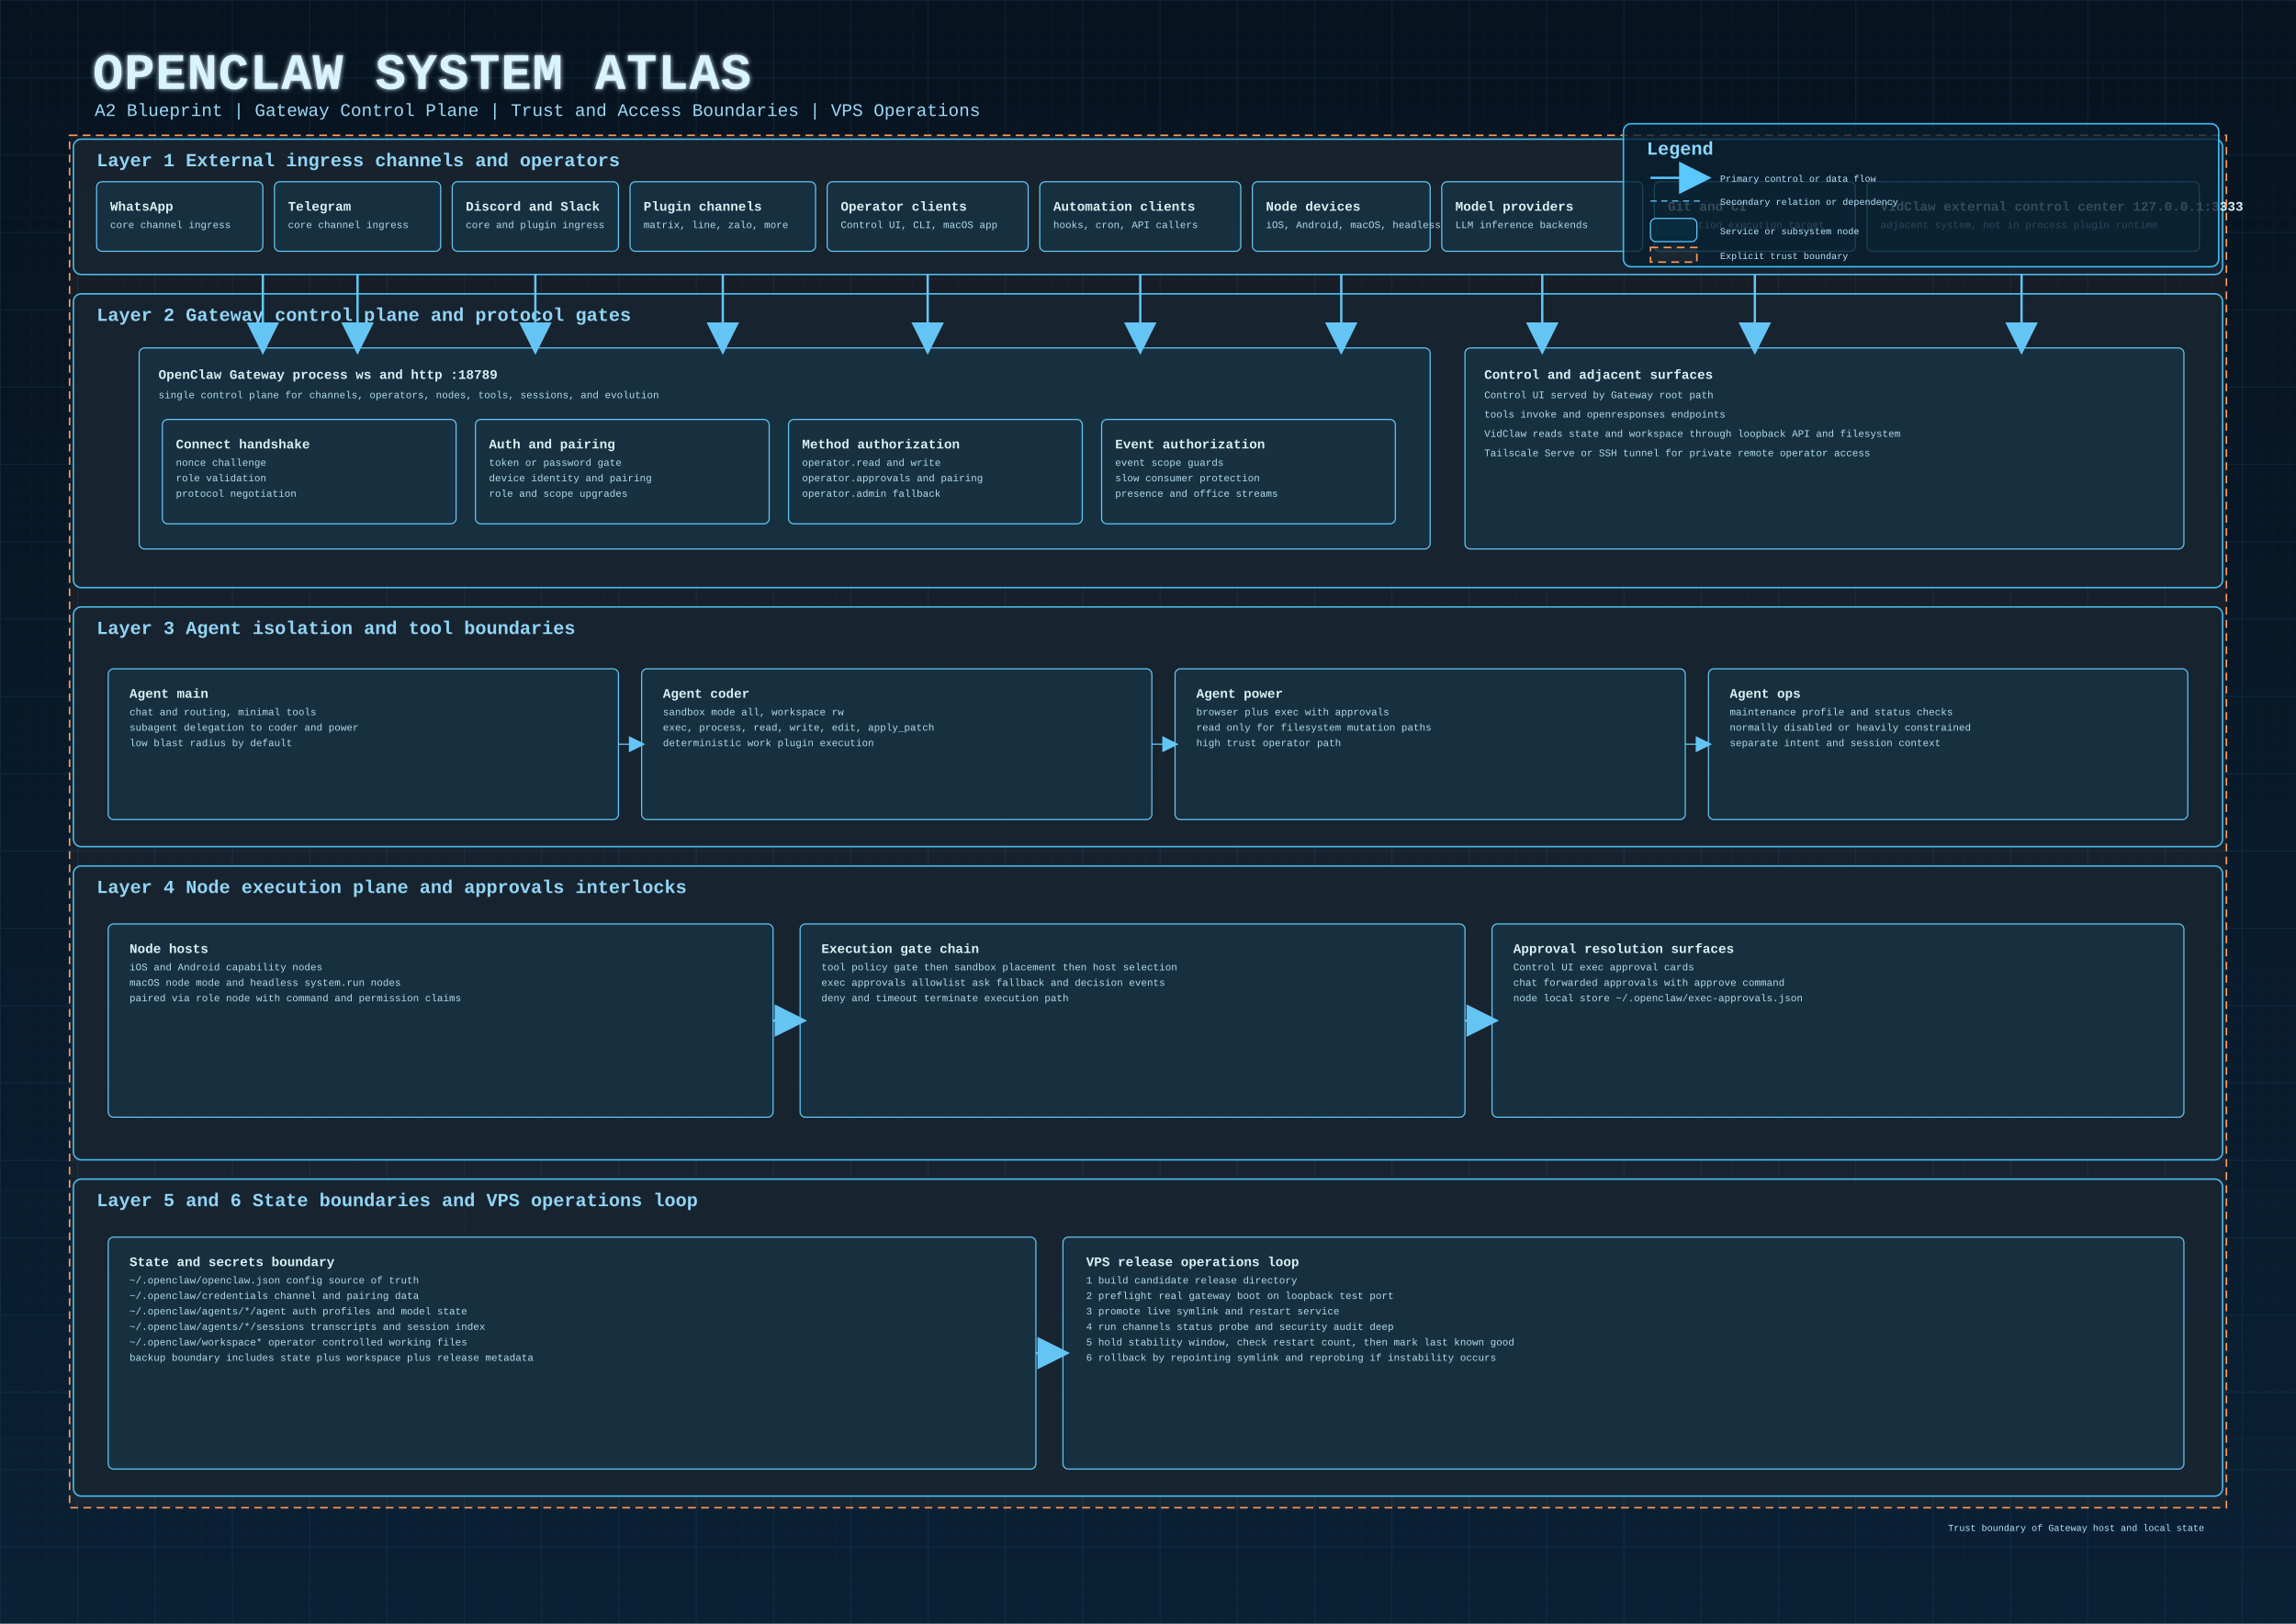
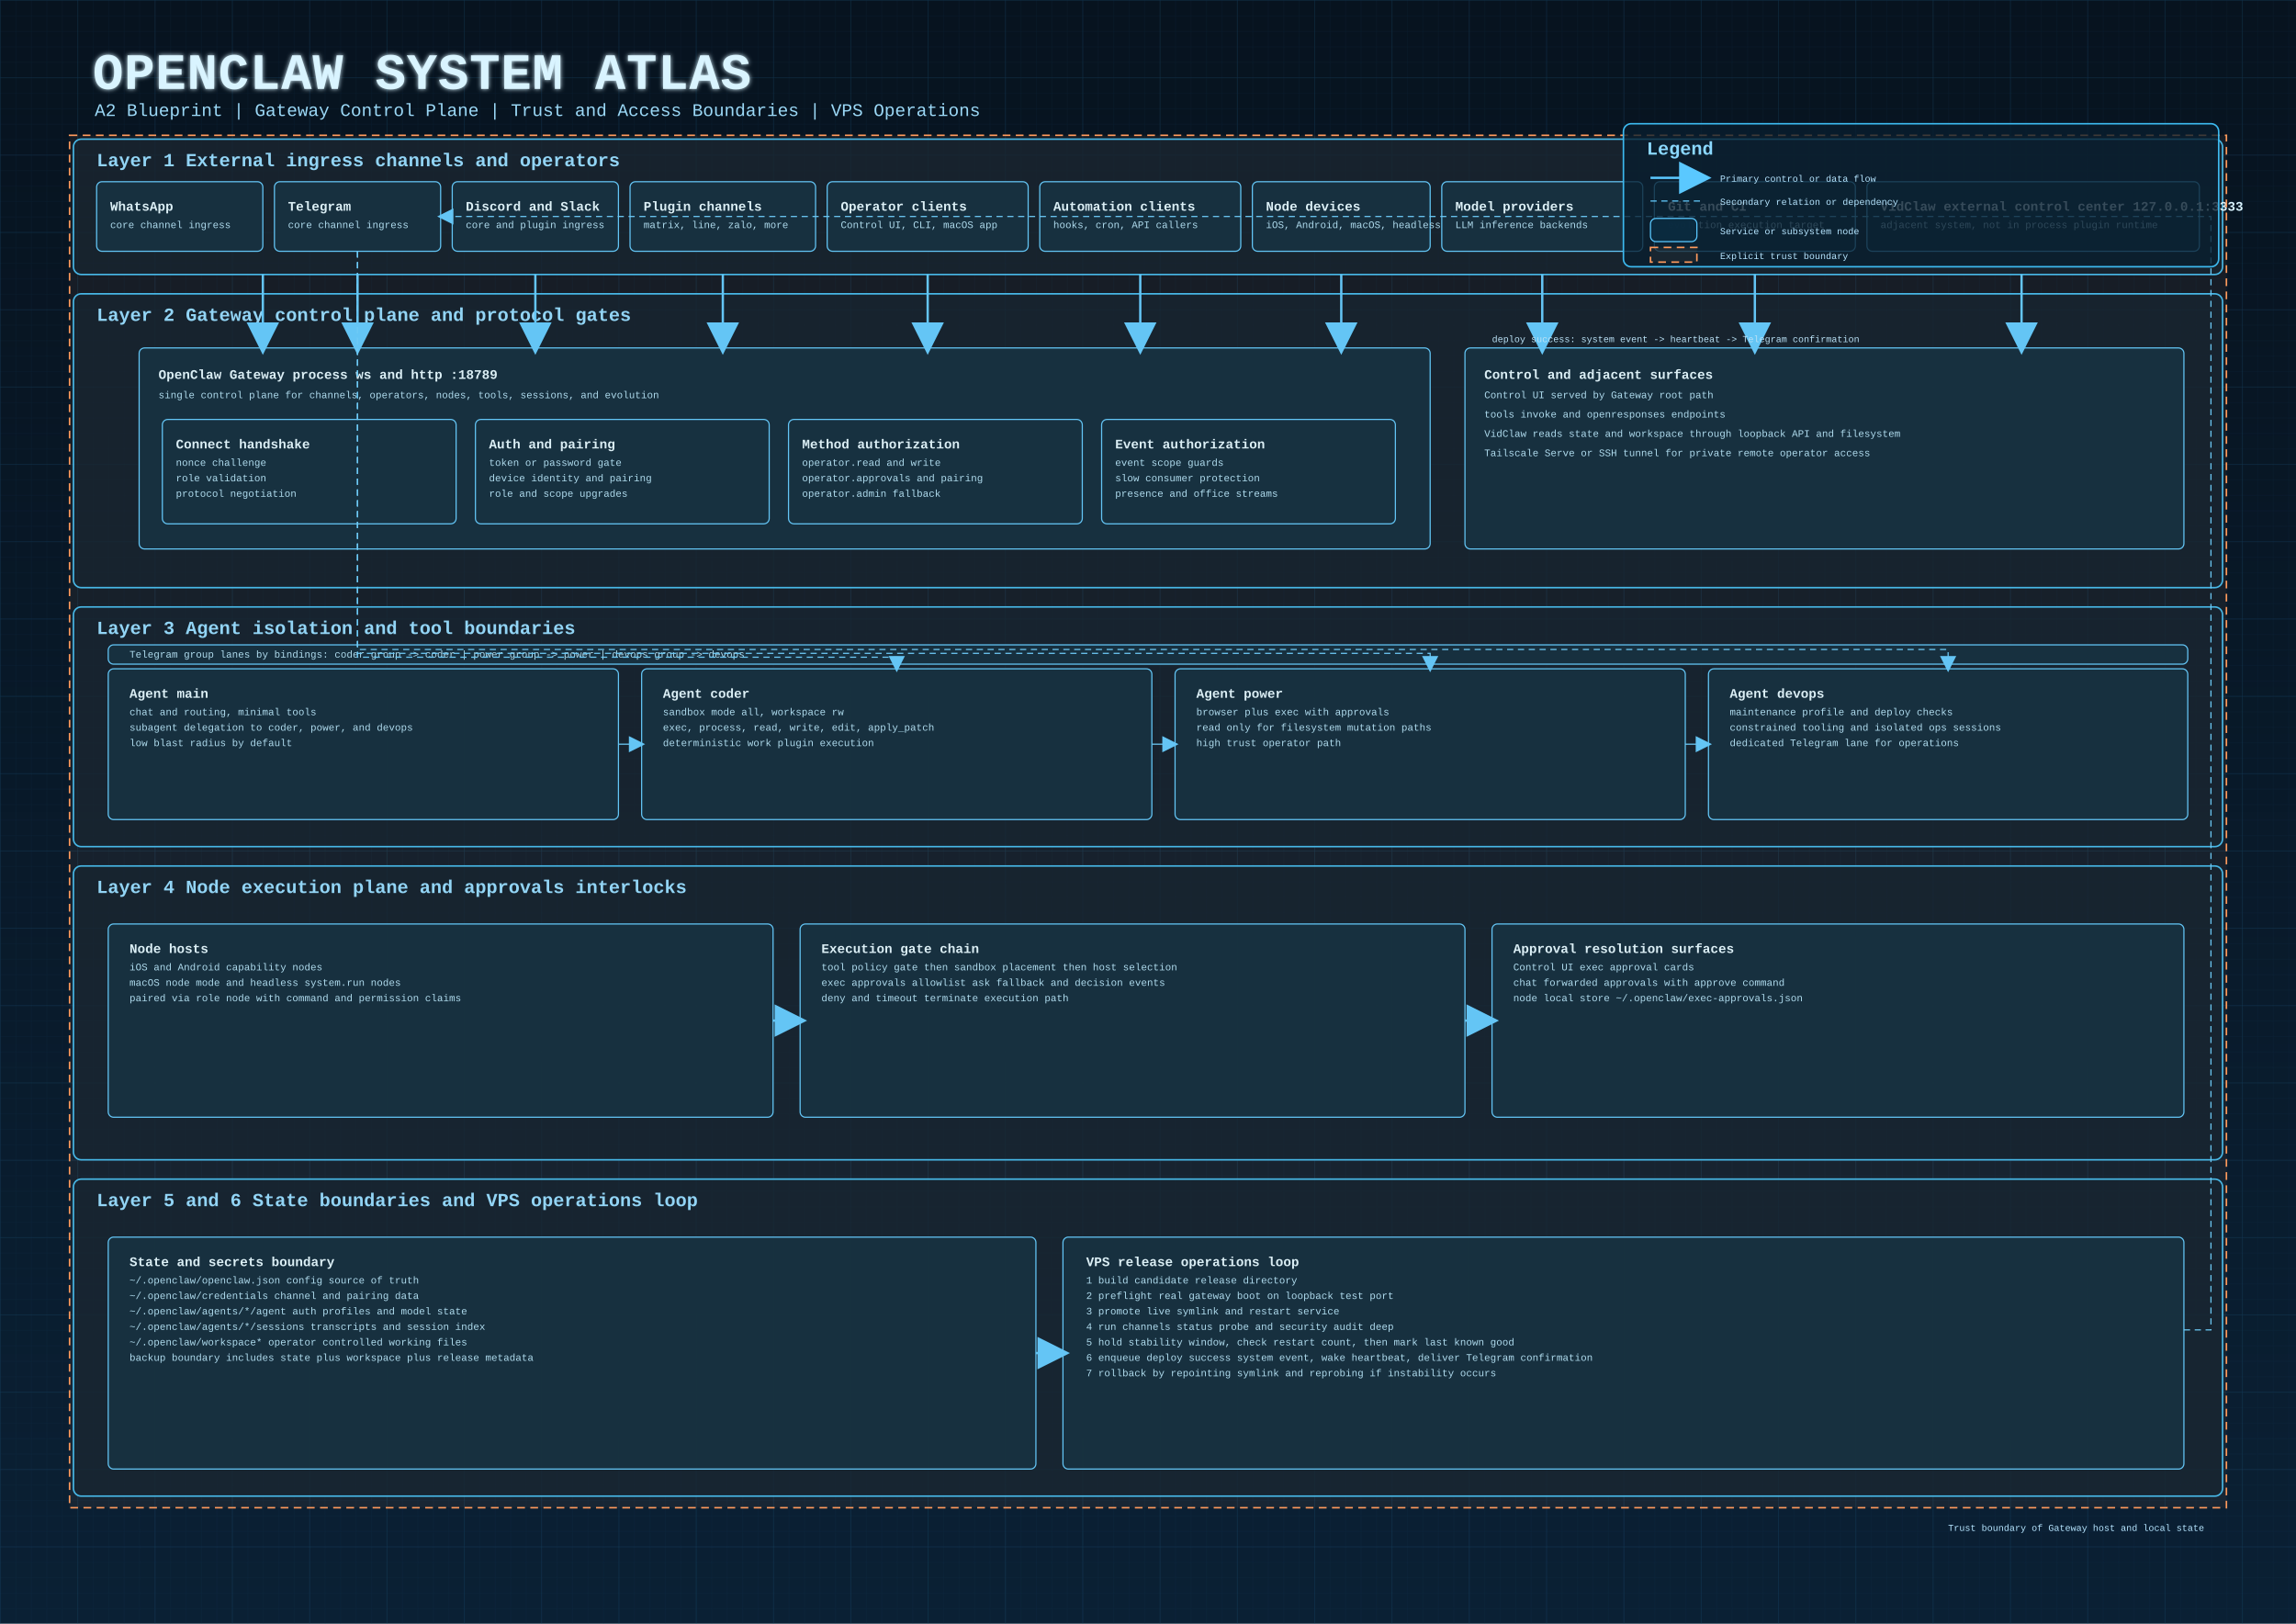
<svg xmlns="http://www.w3.org/2000/svg" width="5940" height="4200" viewBox="0 0 5940 4200" role="img" aria-labelledby="title desc">
  <defs>
    <linearGradient id="bg" x1="0" y1="0" x2="0" y2="1">
      <stop offset="0%" stop-color="#07131f" />
      <stop offset="100%" stop-color="#0a2034" />
    </linearGradient>
    <pattern id="gridSmall" width="40" height="40" patternUnits="userSpaceOnUse">
      <path d="M40 0H0V40" fill="none" stroke="#12415e" stroke-width="1" opacity="0.40" />
    </pattern>
    <pattern id="gridLarge" width="200" height="200" patternUnits="userSpaceOnUse">
      <path d="M200 0H0V200" fill="none" stroke="#1f658d" stroke-width="2" opacity="0.35" />
    </pattern>
    <filter id="glow" x="-20%" y="-20%" width="140%" height="140%">
      <feGaussianBlur stdDeviation="6" result="blur" />
      <feMerge>
        <feMergeNode in="blur" />
        <feMergeNode in="SourceGraphic" />
      </feMerge>
    </filter>
    <marker id="arrow" markerWidth="14" markerHeight="14" refX="11" refY="7" orient="auto">
      <path d="M0,0 L14,7 L0,14 z" fill="#5ac8ff" />
    </marker>
    <style>
      text { font-family: "IBM Plex Mono", "Courier New", monospace; fill: #d9f4ff; }
      .title { font-size: 132px; font-weight: 700; letter-spacing: 2px; }
      .subtitle { font-size: 46px; fill: #9bd8f6; }
      .layer-title { font-size: 48px; font-weight: 700; fill: #8bd8ff; }
      .node-title { font-size: 34px; font-weight: 700; }
      .node-body { font-size: 26px; fill: #a9dff6; }
      .legend { font-size: 24px; fill: #b6e5ff; }
      .panel { fill: rgba(8,30,47,0.78); stroke: #3cb9ef; stroke-width: 4; rx: 20; }
      .chip { fill: rgba(10,42,63,0.95); stroke: #59c8ff; stroke-width: 3; rx: 14; }
      .thin { stroke: #63ccff; stroke-width: 3; fill: none; }
      .thick { stroke: #5ac8ff; stroke-width: 6; fill: none; }
      .dashed { stroke-dasharray: 16 12; }
      .boundary { stroke: #ff9a5c; stroke-width: 4; stroke-dasharray: 20 14; fill: rgba(255,154,92,0.06); }
    </style>
  </defs>
  <rect width="5940" height="4200" fill="url(#bg)" />
  <rect width="5940" height="4200" fill="url(#gridSmall)" />
  <rect width="5940" height="4200" fill="url(#gridLarge)" />
  <text x="240" y="230" class="title" filter="url(#glow)">OPENCLAW SYSTEM ATLAS</text>
  <text x="245" y="300" class="subtitle">A2 Blueprint | Gateway Control Plane | Trust and Access Boundaries | VPS Operations</text>
  <rect x="190" y="360" width="5560" height="350" class="panel" />
  <text x="250" y="430" class="layer-title">Layer 1  External ingress channels and operators</text>
  <rect x="250" y="470" width="430" height="180" class="chip" />
  <text x="285" y="545" class="node-title">WhatsApp</text>
  <text x="285" y="590" class="node-body">core channel ingress</text>
  <rect x="710" y="470" width="430" height="180" class="chip" />
  <text x="745" y="545" class="node-title">Telegram</text>
  <text x="745" y="590" class="node-body">core channel ingress</text>
  <rect x="1170" y="470" width="430" height="180" class="chip" />
  <text x="1205" y="545" class="node-title">Discord and Slack</text>
  <text x="1205" y="590" class="node-body">core and plugin ingress</text>
  <rect x="1630" y="470" width="480" height="180" class="chip" />
  <text x="1665" y="545" class="node-title">Plugin channels</text>
  <text x="1665" y="590" class="node-body">matrix, line, zalo, more</text>
  <rect x="2140" y="470" width="520" height="180" class="chip" />
  <text x="2175" y="545" class="node-title">Operator clients</text>
  <text x="2175" y="590" class="node-body">Control UI, CLI, macOS app</text>
  <rect x="2690" y="470" width="520" height="180" class="chip" />
  <text x="2725" y="545" class="node-title">Automation clients</text>
  <text x="2725" y="590" class="node-body">hooks, cron, API callers</text>
  <rect x="3240" y="470" width="460" height="180" class="chip" />
  <text x="3275" y="545" class="node-title">Node devices</text>
  <text x="3275" y="590" class="node-body">iOS, Android, macOS, headless</text>
  <rect x="3730" y="470" width="520" height="180" class="chip" />
  <text x="3765" y="545" class="node-title">Model providers</text>
  <text x="3765" y="590" class="node-body">LLM inference backends</text>
  <rect x="4280" y="470" width="520" height="180" class="chip" />
  <text x="4315" y="545" class="node-title">Git and CI</text>
  <text x="4315" y="590" class="node-body">evolution execution target</text>
  <rect x="4830" y="470" width="860" height="180" class="chip" />
  <text x="4865" y="545" class="node-title">VidClaw external control center 127.0.0.1:3333</text>
  <text x="4865" y="590" class="node-body">adjacent system, not in process plugin runtime</text>
  <rect x="190" y="760" width="5560" height="760" class="panel" />
  <text x="250" y="830" class="layer-title">Layer 2  Gateway control plane and protocol gates</text>
  <rect x="360" y="900" width="3340" height="520" class="chip" />
  <text x="410" y="980" class="node-title">OpenClaw Gateway process  ws and http  :18789</text>
  <text x="410" y="1030" class="node-body">single control plane for channels, operators, nodes, tools, sessions, and evolution</text>
  <rect x="420" y="1085" width="760" height="270" class="chip" />
  <text x="455" y="1160" class="node-title">Connect handshake</text>
  <text x="455" y="1205" class="node-body">nonce challenge</text>
  <text x="455" y="1245" class="node-body">role validation</text>
  <text x="455" y="1285" class="node-body">protocol negotiation</text>
  <rect x="1230" y="1085" width="760" height="270" class="chip" />
  <text x="1265" y="1160" class="node-title">Auth and pairing</text>
  <text x="1265" y="1205" class="node-body">token or password gate</text>
  <text x="1265" y="1245" class="node-body">device identity and pairing</text>
  <text x="1265" y="1285" class="node-body">role and scope upgrades</text>
  <rect x="2040" y="1085" width="760" height="270" class="chip" />
  <text x="2075" y="1160" class="node-title">Method authorization</text>
  <text x="2075" y="1205" class="node-body">operator.read and write</text>
  <text x="2075" y="1245" class="node-body">operator.approvals and pairing</text>
  <text x="2075" y="1285" class="node-body">operator.admin fallback</text>
  <rect x="2850" y="1085" width="760" height="270" class="chip" />
  <text x="2885" y="1160" class="node-title">Event authorization</text>
  <text x="2885" y="1205" class="node-body">event scope guards</text>
  <text x="2885" y="1245" class="node-body">slow consumer protection</text>
  <text x="2885" y="1285" class="node-body">presence and office streams</text>
  <rect x="3790" y="900" width="1860" height="520" class="chip" />
  <text x="3840" y="980" class="node-title">Control and adjacent surfaces</text>
  <text x="3840" y="1030" class="node-body">Control UI served by Gateway root path</text>
  <text x="3840" y="1080" class="node-body">tools invoke and openresponses endpoints</text>
  <text x="3840" y="1130" class="node-body">VidClaw reads state and workspace through loopback API and filesystem</text>
  <text x="3840" y="1180" class="node-body">Tailscale Serve or SSH tunnel for private remote operator access</text>
  <path d="M680 710 L680 900" class="thick" marker-end="url(#arrow)" />
  <path d="M925 710 L925 900" class="thick" marker-end="url(#arrow)" />
  <path d="M1385 710 L1385 900" class="thick" marker-end="url(#arrow)" />
  <path d="M1870 710 L1870 900" class="thick" marker-end="url(#arrow)" />
  <path d="M2400 710 L2400 900" class="thick" marker-end="url(#arrow)" />
  <path d="M2950 710 L2950 900" class="thick" marker-end="url(#arrow)" />
  <path d="M3470 710 L3470 900" class="thick" marker-end="url(#arrow)" />
  <path d="M3990 710 L3990 900" class="thick" marker-end="url(#arrow)" />
  <path d="M4540 710 L4540 900" class="thick" marker-end="url(#arrow)" />
  <path d="M5230 710 L5230 900" class="thick" marker-end="url(#arrow)" />
  <rect x="190" y="1570" width="5560" height="620" class="panel" />
  <text x="250" y="1640" class="layer-title">Layer 3  Agent isolation and tool boundaries</text>
+   <rect x="280" y="1668" width="5380" height="50" class="chip" />
+   <text x="335" y="1701" class="node-body">Telegram group lanes by bindings: coder group -&gt; coder | power group -&gt; power | devops group -&gt; devops</text>
  <rect x="280" y="1730" width="1320" height="390" class="chip" />
  <text x="335" y="1805" class="node-title">Agent main</text>
  <text x="335" y="1850" class="node-body">chat and routing, minimal tools</text>
-   <text x="335" y="1890" class="node-body">subagent delegation to coder and power</text>
+   <text x="335" y="1890" class="node-body">subagent delegation to coder, power, and devops</text>
  <text x="335" y="1930" class="node-body">low blast radius by default</text>
  <rect x="1660" y="1730" width="1320" height="390" class="chip" />
  <text x="1715" y="1805" class="node-title">Agent coder</text>
  <text x="1715" y="1850" class="node-body">sandbox mode all, workspace rw</text>
  <text x="1715" y="1890" class="node-body">exec, process, read, write, edit, apply_patch</text>
  <text x="1715" y="1930" class="node-body">deterministic work plugin execution</text>
  <rect x="3040" y="1730" width="1320" height="390" class="chip" />
  <text x="3095" y="1805" class="node-title">Agent power</text>
  <text x="3095" y="1850" class="node-body">browser plus exec with approvals</text>
  <text x="3095" y="1890" class="node-body">read only for filesystem mutation paths</text>
  <text x="3095" y="1930" class="node-body">high trust operator path</text>
  <rect x="4420" y="1730" width="1240" height="390" class="chip" />
-   <text x="4475" y="1805" class="node-title">Agent ops</text>
-   <text x="4475" y="1850" class="node-body">maintenance profile and status checks</text>
-   <text x="4475" y="1890" class="node-body">normally disabled or heavily constrained</text>
-   <text x="4475" y="1930" class="node-body">separate intent and session context</text>
+   <text x="4475" y="1805" class="node-title">Agent devops</text>
+   <text x="4475" y="1850" class="node-body">maintenance profile and deploy checks</text>
+   <text x="4475" y="1890" class="node-body">constrained tooling and isolated ops sessions</text>
+   <text x="4475" y="1930" class="node-body">dedicated Telegram lane for operations</text>
  <path d="M1600 1925 L1660 1925" class="thin" marker-end="url(#arrow)" />
  <path d="M2980 1925 L3040 1925" class="thin" marker-end="url(#arrow)" />
  <path d="M4360 1925 L4420 1925" class="thin" marker-end="url(#arrow)" />
+   <path d="M925 650 L925 1700 L2320 1700 L2320 1730" class="thin dashed" marker-end="url(#arrow)" />
+   <path d="M925 650 L925 1690 L3700 1690 L3700 1730" class="thin dashed" marker-end="url(#arrow)" />
+   <path d="M925 650 L925 1680 L5040 1680 L5040 1730" class="thin dashed" marker-end="url(#arrow)" />
  <rect x="190" y="2240" width="5560" height="760" class="panel" />
  <text x="250" y="2310" class="layer-title">Layer 4  Node execution plane and approvals interlocks</text>
  <rect x="280" y="2390" width="1720" height="500" class="chip" />
  <text x="335" y="2465" class="node-title">Node hosts</text>
  <text x="335" y="2510" class="node-body">iOS and Android capability nodes</text>
  <text x="335" y="2550" class="node-body">macOS node mode and headless system.run nodes</text>
  <text x="335" y="2590" class="node-body">paired via role node with command and permission claims</text>
  <rect x="2070" y="2390" width="1720" height="500" class="chip" />
  <text x="2125" y="2465" class="node-title">Execution gate chain</text>
  <text x="2125" y="2510" class="node-body">tool policy gate then sandbox placement then host selection</text>
  <text x="2125" y="2550" class="node-body">exec approvals allowlist ask fallback and decision events</text>
  <text x="2125" y="2590" class="node-body">deny and timeout terminate execution path</text>
  <rect x="3860" y="2390" width="1790" height="500" class="chip" />
  <text x="3915" y="2465" class="node-title">Approval resolution surfaces</text>
  <text x="3915" y="2510" class="node-body">Control UI exec approval cards</text>
  <text x="3915" y="2550" class="node-body">chat forwarded approvals with approve command</text>
  <text x="3915" y="2590" class="node-body">node local store ~/.openclaw/exec-approvals.json</text>
  <path d="M2000 2640 L2070 2640" class="thick" marker-end="url(#arrow)" />
  <path d="M3790 2640 L3860 2640" class="thick" marker-end="url(#arrow)" />
  <rect x="190" y="3050" width="5560" height="820" class="panel" />
  <text x="250" y="3120" class="layer-title">Layer 5 and 6  State boundaries and VPS operations loop</text>
  <rect x="280" y="3200" width="2400" height="600" class="chip" />
  <text x="335" y="3275" class="node-title">State and secrets boundary</text>
  <text x="335" y="3320" class="node-body">~/.openclaw/openclaw.json   config source of truth</text>
  <text x="335" y="3360" class="node-body">~/.openclaw/credentials      channel and pairing data</text>
  <text x="335" y="3400" class="node-body">~/.openclaw/agents/*/agent   auth profiles and model state</text>
  <text x="335" y="3440" class="node-body">~/.openclaw/agents/*/sessions transcripts and session index</text>
  <text x="335" y="3480" class="node-body">~/.openclaw/workspace*       operator controlled working files</text>
  <text x="335" y="3520" class="node-body">backup boundary includes state plus workspace plus release metadata</text>
  <rect x="2750" y="3200" width="2900" height="600" class="chip" />
  <text x="2810" y="3275" class="node-title">VPS release operations loop</text>
  <text x="2810" y="3320" class="node-body">1 build candidate release directory</text>
  <text x="2810" y="3360" class="node-body">2 preflight real gateway boot on loopback test port</text>
  <text x="2810" y="3400" class="node-body">3 promote live symlink and restart service</text>
  <text x="2810" y="3440" class="node-body">4 run channels status probe and security audit deep</text>
  <text x="2810" y="3480" class="node-body">5 hold stability window, check restart count, then mark last known good</text>
-   <text x="2810" y="3520" class="node-body">6 rollback by repointing symlink and reprobing if instability occurs</text>
+   <text x="2810" y="3520" class="node-body">6 enqueue deploy success system event, wake heartbeat, deliver Telegram confirmation</text>
+   <text x="2810" y="3560" class="node-body">7 rollback by repointing symlink and reprobing if instability occurs</text>
  <path d="M2680 3500 L2750 3500" class="thick" marker-end="url(#arrow)" />
+   <path d="M5650 3440 L5720 3440 L5720 560 L1140 560" class="thin dashed" marker-end="url(#arrow)" />
+   <text x="3860" y="885" class="legend">deploy success: system event -&gt; heartbeat -&gt; Telegram confirmation</text>
  <rect x="180" y="350" width="5580" height="3550" class="boundary" />
  <text x="5040" y="3960" class="legend">Trust boundary of Gateway host and local state</text>
  <rect x="4200" y="320" width="1540" height="370" class="panel" />
  <text x="4260" y="400" class="layer-title">Legend</text>
  <line x1="4270" y1="460" x2="4410" y2="460" class="thick" marker-end="url(#arrow)" />
  <text x="4450" y="470" class="legend">Primary control or data flow</text>
  <line x1="4270" y1="520" x2="4410" y2="520" class="thin dashed" />
  <text x="4450" y="530" class="legend">Secondary relation or dependency</text>
  <rect x="4270" y="565" width="120" height="60" class="chip" />
  <text x="4450" y="606" class="legend">Service or subsystem node</text>
  <rect x="4270" y="640" width="120" height="38" class="boundary" />
  <text x="4450" y="670" class="legend">Explicit trust boundary</text>
</svg>
